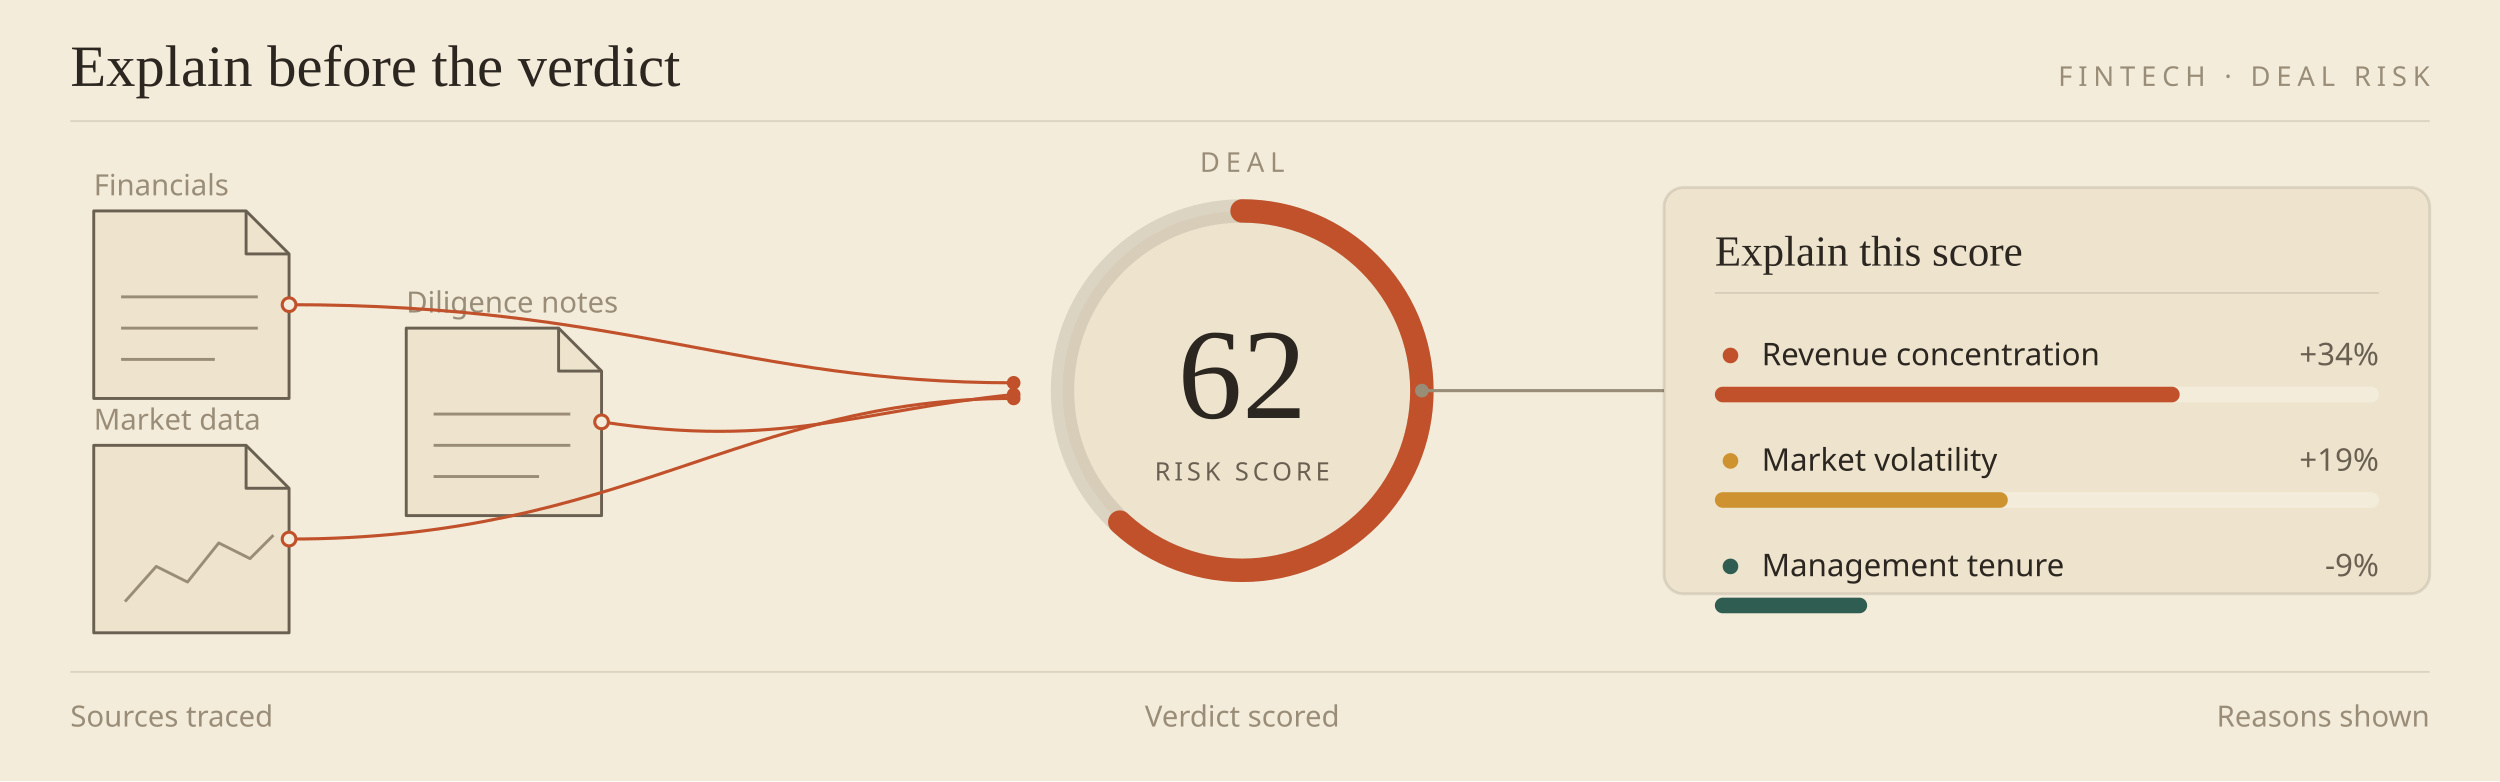
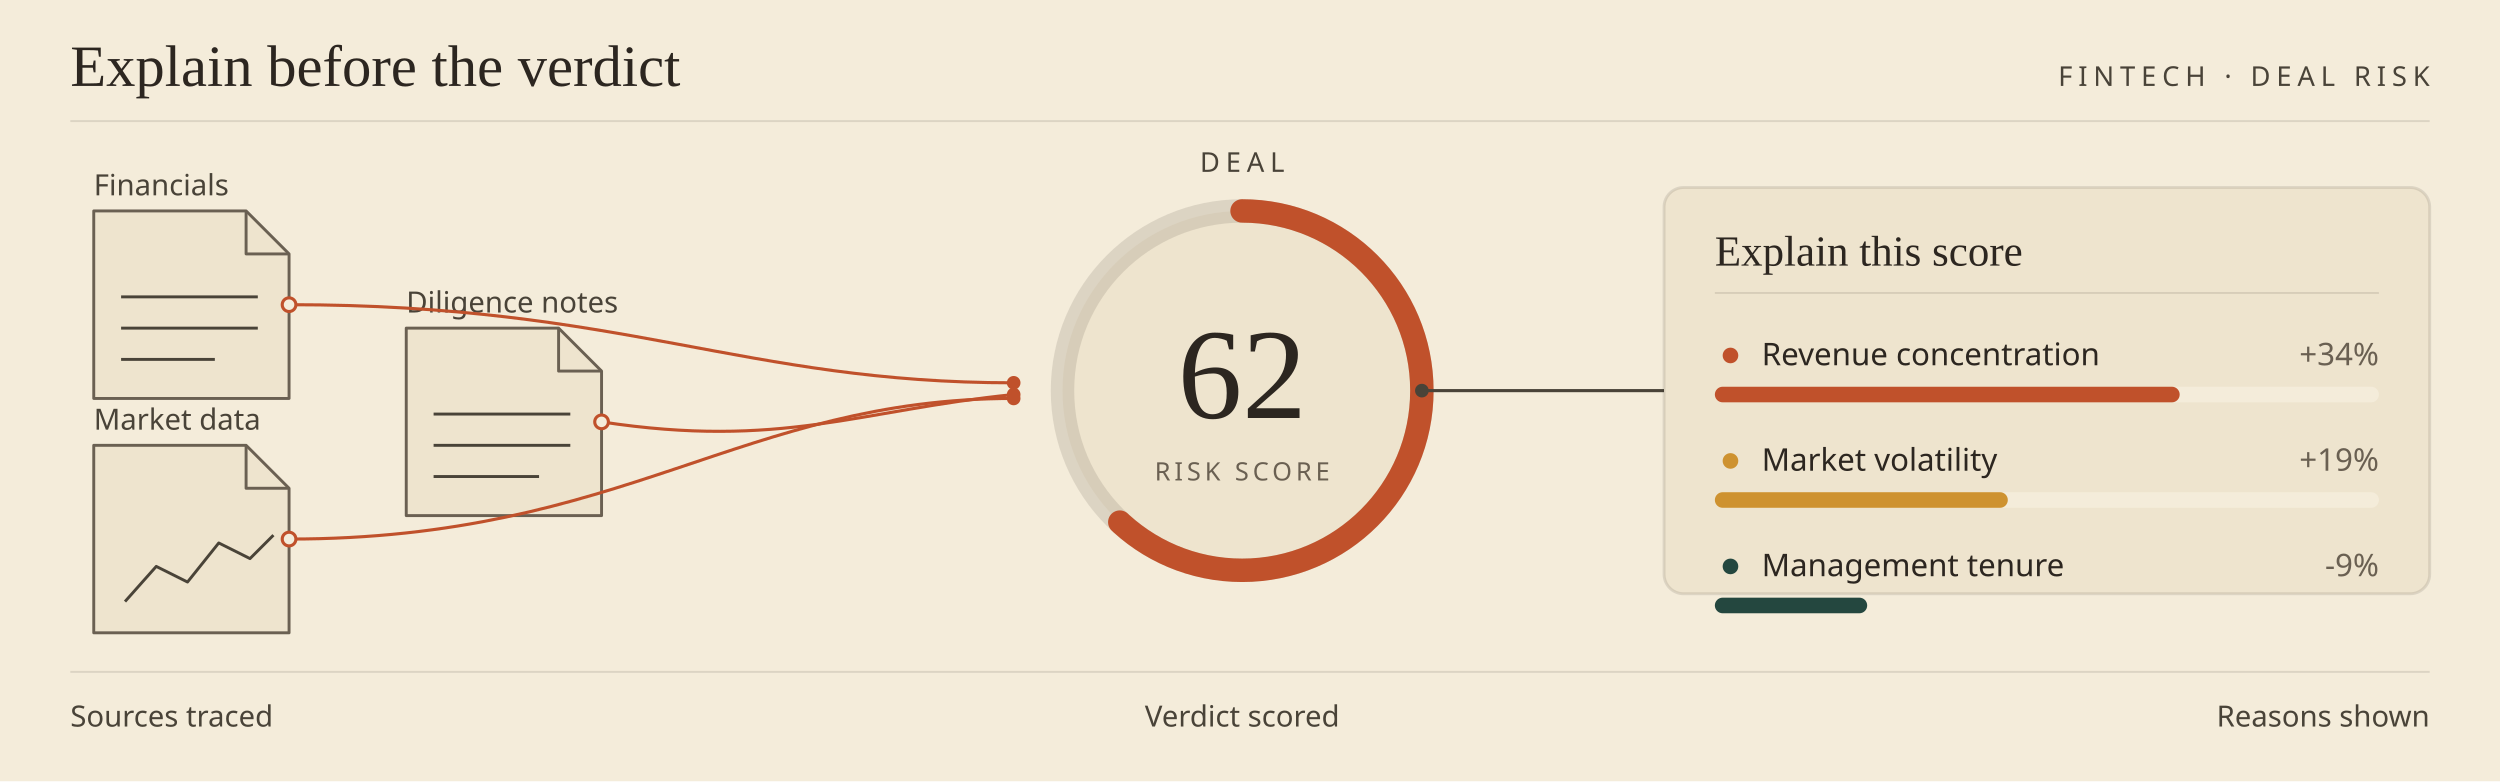
<svg xmlns="http://www.w3.org/2000/svg" viewBox="0 0 1280 400" preserveAspectRatio="xMidYMid meet" role="img" aria-labelledby="t d">
  <rect x="0" y="0" width="1280" height="400" fill="#F4ECDA" />
  <line x1="36" y1="62" x2="1244" y2="62" stroke="rgba(44,38,32,0.12)" stroke-width="1" />
  <text x="36" y="44" font-family="Georgia, 'Times New Roman', serif" font-size="30" fill="#2C2620">Explain before the verdict</text>
-   <text x="1244" y="44" text-anchor="end" font-family="ui-sans-serif, system-ui, sans-serif" font-size="14" letter-spacing="3" fill="#998D78">FINTECH · DEAL RISK</text>
+   <text x="1244" y="44" text-anchor="end" font-family="ui-sans-serif, system-ui, sans-serif" font-size="14" letter-spacing="3" fill="#494338">FINTECH · DEAL RISK</text>
  <g stroke="#6A6052" stroke-width="1.5" fill="none" stroke-linejoin="round">
    <g transform="translate(48,108)">
      <path d="M0 0 H78 L100 22 V96 H0 Z" fill="#EEE4CE" />
      <path d="M78 0 V22 H100" />
-       <line x1="14" y1="44" x2="84" y2="44" stroke="#998D78" />
-       <line x1="14" y1="60" x2="84" y2="60" stroke="#998D78" />
-       <line x1="14" y1="76" x2="62" y2="76" stroke="#998D78" />
+       <line x1="14" y1="44" x2="84" y2="44" stroke="#494338" />
+       <line x1="14" y1="60" x2="84" y2="60" stroke="#494338" />
+       <line x1="14" y1="76" x2="62" y2="76" stroke="#494338" />
    </g>
    <g transform="translate(48,228)">
      <path d="M0 0 H78 L100 22 V96 H0 Z" fill="#EEE4CE" />
      <path d="M78 0 V22 H100" />
-       <polyline points="16,80 32,62 48,70 64,50 80,58 92,46" stroke="#998D78" />
+       <polyline points="16,80 32,62 48,70 64,50 80,58 92,46" stroke="#494338" />
    </g>
  </g>
  <g stroke="#6A6052" stroke-width="1.5" fill="none" stroke-linejoin="round">
    <g transform="translate(208,168)">
      <path d="M0 0 H78 L100 22 V96 H0 Z" fill="#EEE4CE" />
      <path d="M78 0 V22 H100" />
-       <line x1="14" y1="44" x2="84" y2="44" stroke="#998D78" />
-       <line x1="14" y1="60" x2="84" y2="60" stroke="#998D78" />
-       <line x1="14" y1="76" x2="68" y2="76" stroke="#998D78" />
+       <line x1="14" y1="44" x2="84" y2="44" stroke="#494338" />
+       <line x1="14" y1="60" x2="84" y2="60" stroke="#494338" />
+       <line x1="14" y1="76" x2="68" y2="76" stroke="#494338" />
    </g>
  </g>
-   <g font-family="ui-sans-serif, system-ui, sans-serif" font-size="15" fill="#998D78">
+   <g font-family="ui-sans-serif, system-ui, sans-serif" font-size="15" fill="#494338">
    <text x="48" y="100">Financials</text>
    <text x="48" y="220">Market data</text>
    <text x="208" y="160">Diligence notes</text>
  </g>
  <g fill="none" stroke="#C0512B" stroke-width="1.6" stroke-linecap="round">
    <path d="M148 156 C 320 156, 380 196, 519 196" />
    <path d="M148 276 C 320 276, 380 204, 519 204" />
    <path d="M308 216 C 400 230, 440 210, 519 202" />
  </g>
  <g fill="#C0512B">
    <circle cx="519" cy="196" r="3.5" />
    <circle cx="519" cy="204" r="3.5" />
    <circle cx="519" cy="202" r="3.5" />
  </g>
  <g fill="#F4ECDA" stroke="#C0512B" stroke-width="1.6">
    <circle cx="148" cy="156" r="3.5" />
    <circle cx="148" cy="276" r="3.5" />
    <circle cx="308" cy="216" r="3.5" />
  </g>
  <g transform="translate(636,200)">
-     <text x="0" y="-112" text-anchor="middle" font-family="ui-sans-serif, system-ui, sans-serif" font-size="14" letter-spacing="3" fill="#998D78">DEAL</text>
+     <text x="0" y="-112" text-anchor="middle" font-family="ui-sans-serif, system-ui, sans-serif" font-size="14" letter-spacing="3" fill="#494338">DEAL</text>
    <circle r="92" fill="#EEE4CE" stroke="rgba(44,38,32,0.12)" stroke-width="12" />
    <circle r="92" fill="none" stroke="#C0512B" stroke-width="12" stroke-linecap="round" stroke-dasharray="358 220" transform="rotate(-90)" />
    <text x="0" y="14" text-anchor="middle" font-family="Georgia, 'Times New Roman', serif" font-size="66" fill="#2C2620">62</text>
    <text x="0" y="46" text-anchor="middle" font-family="ui-sans-serif, system-ui, sans-serif" font-size="13" letter-spacing="2" fill="#6A6052">RISK SCORE</text>
  </g>
-   <line x1="728" y1="200" x2="852" y2="200" stroke="#998D78" stroke-width="1.6" />
-   <circle cx="728" cy="200" r="3.5" fill="#998D78" />
+   <line x1="728" y1="200" x2="852" y2="200" stroke="#494338" stroke-width="1.6" />
+   <circle cx="728" cy="200" r="3.5" fill="#494338" />
  <g transform="translate(852,96)">
    <rect x="0" y="0" width="392" height="208" rx="10" fill="#EEE4CE" stroke="rgba(44,38,32,0.12)" stroke-width="1.5" />
    <text x="26" y="40" font-family="Georgia, 'Times New Roman', serif" font-size="22" fill="#2C2620">Explain this score</text>
    <line x1="26" y1="54" x2="366" y2="54" stroke="rgba(44,38,32,0.12)" stroke-width="1" />
    <g font-family="ui-sans-serif, system-ui, sans-serif" font-size="16">
      <circle cx="34" cy="86" r="4" fill="#C0512B" />
      <text x="50" y="91" fill="#2C2620">Revenue concentration</text>
      <text x="366" y="91" text-anchor="end" fill="#6A6052">+34%</text>
      <rect x="26" y="102" width="340" height="8" rx="4" fill="#F4ECDA" />
      <rect x="26" y="102" width="238" height="8" rx="4" fill="#C0512B" />
      <circle cx="34" cy="140" r="4" fill="#CE9230" />
      <text x="50" y="145" fill="#2C2620">Market volatility</text>
      <text x="366" y="145" text-anchor="end" fill="#6A6052">+19%</text>
      <rect x="26" y="156" width="340" height="8" rx="4" fill="#F4ECDA" />
      <rect x="26" y="156" width="150" height="8" rx="4" fill="#CE9230" />
-       <circle cx="34" cy="194" r="4" fill="#2F5D52" />
+       <circle cx="34" cy="194" r="4" fill="#24473F" />
      <text x="50" y="199" fill="#2C2620">Management tenure</text>
      <text x="366" y="199" text-anchor="end" fill="#6A6052">-9%</text>
      <rect x="26" y="210" width="340" height="8" rx="4" fill="#F4ECDA" />
-       <rect x="26" y="210" width="78" height="8" rx="4" fill="#2F5D52" />
+       <rect x="26" y="210" width="78" height="8" rx="4" fill="#24473F" />
    </g>
  </g>
  <line x1="36" y1="344" x2="1244" y2="344" stroke="rgba(44,38,32,0.12)" stroke-width="1" />
-   <text x="36" y="372" font-family="ui-sans-serif, system-ui, sans-serif" font-size="15" fill="#998D78">Sources traced</text>
-   <text x="636" y="372" text-anchor="middle" font-family="ui-sans-serif, system-ui, sans-serif" font-size="15" fill="#998D78">Verdict scored</text>
-   <text x="1244" y="372" text-anchor="end" font-family="ui-sans-serif, system-ui, sans-serif" font-size="15" fill="#998D78">Reasons shown</text>
+   <text x="36" y="372" font-family="ui-sans-serif, system-ui, sans-serif" font-size="15" fill="#494338">Sources traced</text>
+   <text x="636" y="372" text-anchor="middle" font-family="ui-sans-serif, system-ui, sans-serif" font-size="15" fill="#494338">Verdict scored</text>
+   <text x="1244" y="372" text-anchor="end" font-family="ui-sans-serif, system-ui, sans-serif" font-size="15" fill="#494338">Reasons shown</text>
</svg>
